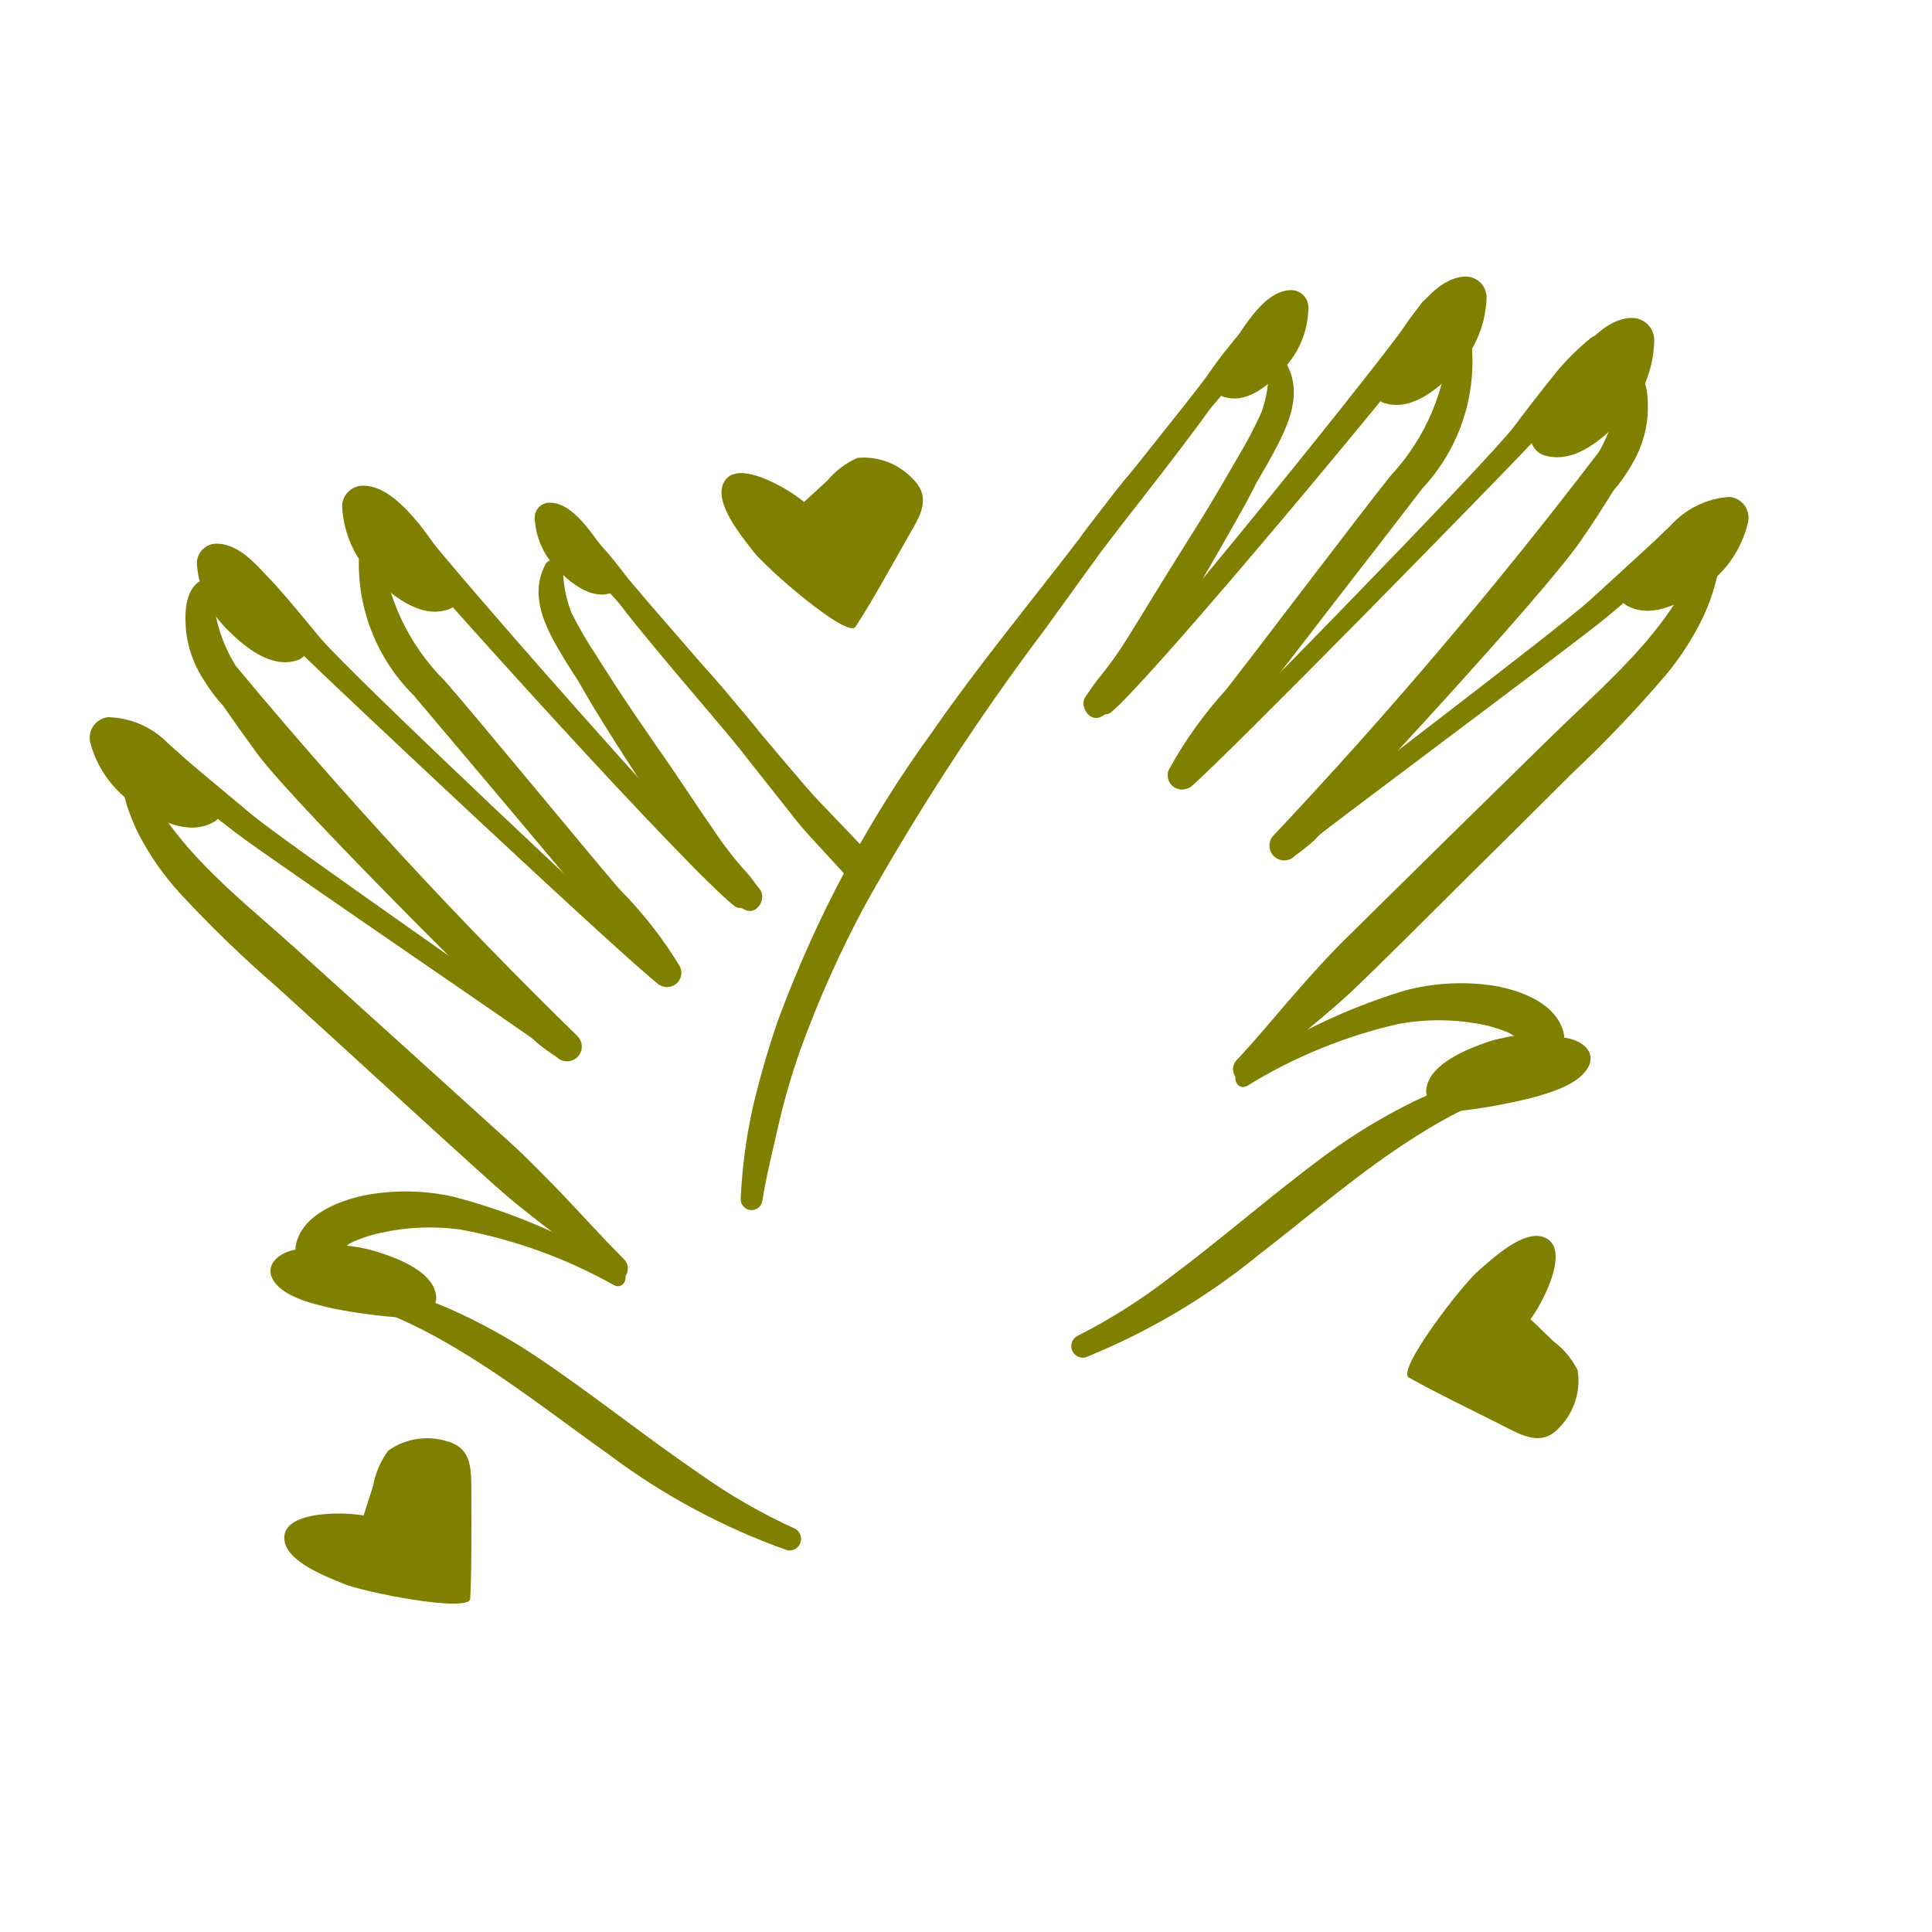
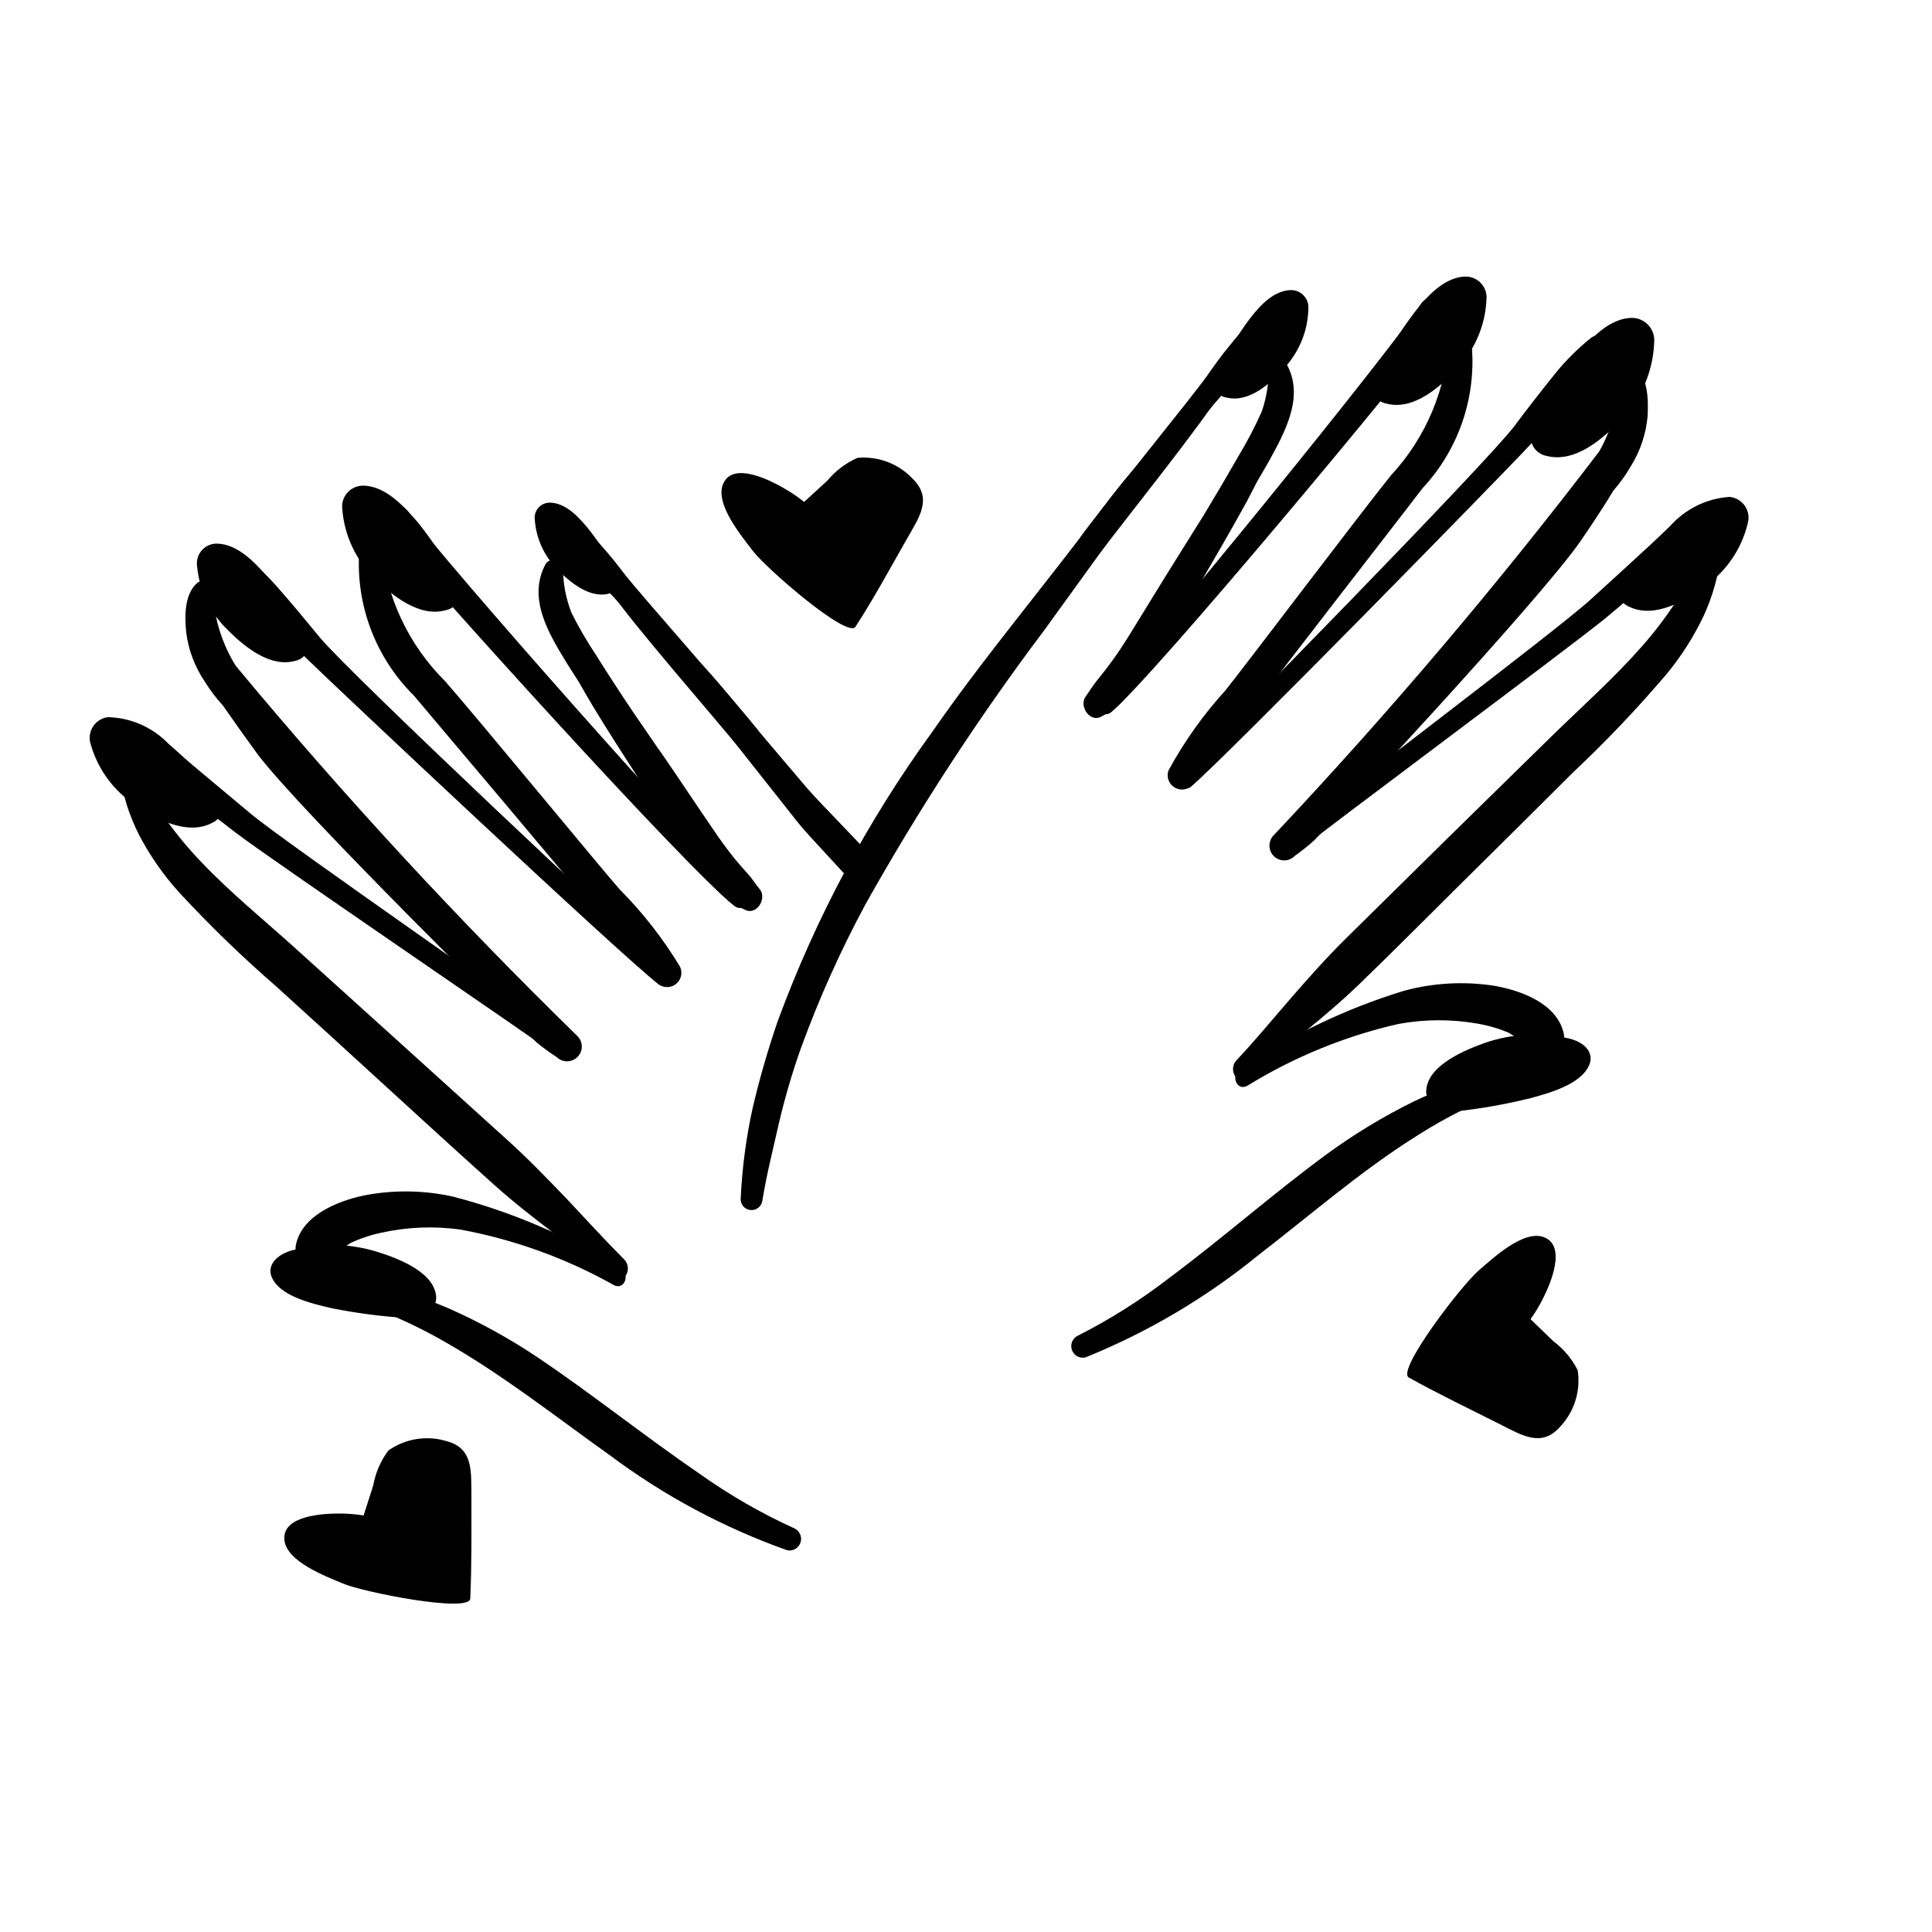
- <svg xmlns="http://www.w3.org/2000/svg" data-name="Layer 1" viewBox="0 0 5 5" x="0px" y="0px" style="fill:olive">
+ <svg xmlns="http://www.w3.org/2000/svg" data-name="Layer 1" viewBox="0 0 5 5" x="0px" y="0px" style="fill:undefined">
  <path d="M3.326.936a.025.025,0,0,0-.043.012.319.319,0,0,1-.018.118A1.043,1.043,0,0,1,3.206,1.179q-.044.077-.09.153c-.025.04-.05.08-.075.12-.039.062-.077.125-.116.188-.017.027-.034.054-.054.08-.01.014-.021.027-.032.041S2.82,1.788,2.81,1.802c-.019.025.011.07.041.052a.232.232,0,0,0,.044-.029.432.432,0,0,0,.037-.041.91.91,0,0,0,.055-.079c.041-.064.079-.129.118-.194.039-.067.078-.134.115-.201.012-.021.022-.042.033-.063l.028-.048C3.325,1.119,3.38,1.023,3.326.936Z" />
  <path d="M3.806.869A.029.029,0,0,0,3.778.845a.028.028,0,0,0-.028.025.564.564,0,0,1-.15.36c-.076.094-.376.491-.428.556a1.065,1.065,0,0,0-.148.208.037.037,0,0,0,.057.042,1.047,1.047,0,0,0,.157-.196c.05-.069.397-.515.444-.577A.48.48,0,0,0,3.806.869Z" />
  <path d="M4.264,1.077c.002-.041.002-.1-.034-.128A.025.025,0,0,0,4.192.96a.193.193,0,0,0-.005.054.252.252,0,0,1-.008.053.399.399,0,0,1-.04.101,12.52,12.52,0,0,1-.843.994.038.038,0,0,0,.055.053.593.593,0,0,0,.05-.04c.019-.018.589-.627.691-.777.029-.042.057-.085.084-.129a.408.408,0,0,0,.045-.063A.295.295,0,0,0,4.264,1.077Z" />
  <path d="M4.375,1.327c-.027.003-.047.031-.067.049l-.063.058q-.064.059-.129.118c-.085.078-.716.554-.804.628-.023.02.005.056.028.038.09-.073.726-.545.816-.619q.065-.054.129-.111l.067-.059c.023-.02.048-.035.056-.067A.03.03,0,0,0,4.375,1.327Z" />
  <path d="M4.452,1.421a.024.024,0,1,0-.048-.006.204.204,0,0,1-.014.037c-.004.012-.01.024-.015.036a.468.468,0,0,1-.035.065.993.993,0,0,1-.09.119c-.072.082-.154.155-.232.231q-.267.261-.532.523c-.051.05-.098.103-.145.157-.047.054-.092.109-.141.161-.025.027.007.072.035.046.095-.085.198-.16.289-.249.092-.089.182-.18.273-.27s.182-.18.273-.271a3.173,3.173,0,0,0,.241-.253.723.723,0,0,0,.098-.153.531.531,0,0,0,.029-.079c.004-.014.007-.029.01-.043C4.451,1.454,4.449,1.438,4.452,1.421Z" />
  <path d="M4.047,2.675c-.017-.078-.111-.112-.181-.124a.565.565,0,0,0-.232.013,1.565,1.565,0,0,0-.425.204c-.025.015-.008.057.019.042a1.292,1.292,0,0,1,.391-.16.578.578,0,0,1,.204-.001.362.362,0,0,1,.082.024.497.497,0,0,1,.067.048C4.005,2.741,4.056,2.718,4.047,2.675Z" />
  <path d="M3.932,2.786a.025.025,0,0,0-.032-.014c-.043.011-.086.017-.128.032a1.048,1.048,0,0,0-.114.047,1.515,1.515,0,0,0-.223.135c-.139.102-.268.216-.406.319a1.482,1.482,0,0,1-.242.153.03.03,0,0,0,.022.055,1.738,1.738,0,0,0,.448-.265c.135-.104.264-.217.409-.308a1.259,1.259,0,0,1,.12-.068A.721.721,0,0,1,3.918,2.818.025.025,0,0,0,3.932,2.786Z" />
  <path d="M4.118.874a.623.623,0,0,0-.091.09c-.037.046-.073.092-.108.139-.071.094-.781.82-.868.9a.023.023,0,0,0,.03.034c.09-.076.8-.801.88-.887.04-.043.079-.087.118-.131A.812.812,0,0,0,4.165.925C4.18.898,4.15.852,4.118.874Z" />
  <path d="M3.677.787c-.081.125-.724.915-.83,1.02-.021.02.006.055.029.036C2.993,1.743,3.647.956,3.737.832,3.766.792,3.703.747,3.677.787Z" />
  <path d="M3.252.837c-.031.005-.052.036-.071.059-.02.024-.038.049-.056.075-.037.053-.292.366-.328.418a.022.022,0,0,0,.035.026c.041-.048.298-.357.34-.404C3.193.988,3.212.965,3.232.943S3.28.9,3.286.87A.03.03,0,0,0,3.252.837Z" />
  <path d="M2.945,1.202c-.049.054-.093.115-.137.173q-.066.086-.133.171c-.09.115-.18.229-.263.349a3.085,3.085,0,0,0-.399.747,2.298,2.298,0,0,0-.065.225,1.389,1.389,0,0,0-.031.233.028.028,0,0,0,.056.007c.011-.068.028-.134.043-.201a1.826,1.826,0,0,1,.057-.194,2.835,2.835,0,0,1,.167-.372,6.312,6.312,0,0,1,.464-.711c.047-.065.094-.13.141-.195.048-.066.274-.347.314-.418A1.784,1.784,0,0,0,2.945,1.202Z" />
  <path d="M1.413,1.458a.025.025,0,0,1,.044.011.319.319,0,0,0,.022.117,1.043,1.043,0,0,0,.064.11q.047.075.097.149c.027.039.053.078.08.116.042.061.082.122.124.183.018.027.037.053.057.078.011.013.022.026.034.039s.02.027.031.04c.02.024-.008.07-.039.053a.232.232,0,0,1-.046-.027.432.432,0,0,1-.039-.039.91.91,0,0,1-.058-.077C1.74,2.15,1.699,2.086,1.658,2.023c-.042-.065-.084-.13-.124-.196-.012-.02-.024-.041-.036-.062L1.468,1.718C1.421,1.641,1.363,1.548,1.413,1.458Z" />
  <path d="M.931,1.411a.029.029,0,0,1,.027-.025.028.028,0,0,1,.029.023.564.564,0,0,0,.165.354c.08.091.396.475.451.538a1.065,1.065,0,0,1,.157.201.037.037,0,0,1-.056.045,1.047,1.047,0,0,1-.165-.189c-.052-.067-.418-.498-.468-.558A.48.48,0,0,1,.931,1.411Z" />
  <path d="M.482,1.638C.478,1.598.476,1.539.51,1.509a.025.025,0,0,1,.039.009.193.193,0,0,1,.007.054.252.252,0,0,0,.01.052.399.399,0,0,0,.044.099,12.52,12.52,0,0,0,.884.958.038.038,0,0,1-.053.055.593.593,0,0,1-.052-.038c-.02-.017-.615-.602-.723-.747C.636,1.91.606,1.868.577,1.826A.408.408,0,0,1,.53,1.764.295.295,0,0,1,.482,1.638Z" />
  <path d="M.381,1.893c.027.001.049.029.069.046l.065.055q.067.056.134.112c.088.074.739.523.829.594.024.019-.003.057-.027.039C1.358,2.671.703,2.226.61,2.155q-.068-.052-.134-.105l-.069-.056C.384,1.975.358,1.96.349,1.929A.03.03,0,0,1,.381,1.893Z" />
  <path d="M.309,1.99a.024.024,0,1,1,.047-.008.204.204,0,0,0,.016.036c.005.012.011.024.016.035a.468.468,0,0,0,.038.063.993.993,0,0,0,.095.115c.075.079.16.148.241.221q.277.25.554.501c.053.048.102.099.152.151.049.052.097.105.147.155.026.026-.004.072-.033.048-.098-.081-.204-.152-.299-.237-.095-.085-.19-.172-.284-.258s-.189-.173-.284-.259a3.173,3.173,0,0,1-.251-.243.723.723,0,0,1-.104-.149.531.531,0,0,1-.032-.078c-.004-.014-.008-.028-.011-.043C.31,2.023.312,2.007.309,1.99Z" />
  <path d="M.765,3.226c.013-.079.106-.117.176-.132a.565.565,0,0,1,.232.003,1.565,1.565,0,0,1,.433.186c.026.014.01.057-.017.043a1.292,1.292,0,0,0-.398-.144.578.578,0,0,0-.203.008.362.362,0,0,0-.081.027.497.497,0,0,0-.065.051A.048.048,0,0,1,.765,3.226Z" />
  <path d="M.885,3.332a.025.025,0,0,1,.031-.015c.043.009.086.014.129.027a1.048,1.048,0,0,1,.116.042,1.515,1.515,0,0,1,.229.126c.143.096.277.204.419.301a1.482,1.482,0,0,0,.248.143.03.03,0,0,1-.02.056,1.738,1.738,0,0,1-.459-.246c-.139-.099-.273-.205-.421-.29a1.259,1.259,0,0,0-.123-.063A.721.721,0,0,0,.9,3.364.025.025,0,0,1,.885,3.332Z" />
  <path d="M.619,1.429a.623.623,0,0,1,.095.086c.039.044.076.089.114.135.075.091.815.787.905.862a.023.023,0,0,1-.029.035C1.61,2.475.871,1.78.787,1.698.745,1.657.704,1.614.664,1.572a.812.812,0,0,1-.089-.09C.558,1.455.586,1.408.619,1.429Z" />
  <path d="M1.056,1.324c.086.121.762.884.872.984.021.019-.003.055-.027.037C1.78,2.251,1.093,1.491.998,1.371.967,1.333,1.028,1.285,1.056,1.324Z" />
  <path d="M1.483,1.356c.031.004.053.034.073.056.021.023.04.047.059.072.039.051.307.353.345.404a.022.022,0,0,1-.034.028c-.043-.046-.313-.345-.356-.39-.021-.022-.041-.043-.062-.065s-.05-.041-.057-.071A.03.03,0,0,1,1.483,1.356Z" />
  <path d="M2.062,2.125c.034.043.131.141.164.184.014-.027.028-.053.04-.08C2.228,2.184,2.127,2.084,2.089,2.04q-.07-.082-.14-.165c-.047-.056-.093-.115-.144-.167A1.784,1.784,0,0,0,1.581,1.531c.043.069.281.341.331.404C1.962,1.999,2.012,2.061,2.062,2.125Z" />
  <path d="M4.062,2.688c.04.01.064.037.051.068-.02.048-.096.071-.152.086a1.466,1.466,0,0,1-.191.034l-.011 0a.056.056,0,0,1-.068-.048c-.002-.064.085-.105.149-.128A.394.394,0,0,1,4.062,2.688Z" />
  <path d="M4.281.886A.058.058,0,0,0,4.217.823c-.062.005-.112.066-.147.112a1.189,1.189,0,0,0-.098.161l-.004.01a.05.05,0,0,0,.035.074c.075.019.149-.047.196-.098A.302.302,0,0,0,4.281.886Z" />
  <path d="M4.523,1.355a.054.054,0,0,0-.047-.069.224.224,0,0,0-.154.076,1.101,1.101,0,0,0-.118.128l-.005.008a.046.046,0,0,0,.019.073c.065.03.144-.016.195-.054A.279.279,0,0,0,4.523,1.355Z" />
  <path d="M1.384,1.345a.039.039,0,0,1,.042-.044c.042.002.077.043.101.073a.802.802,0,0,1,.069.106l.003.006a.034.034,0,0,1-.022.05c-.05.014-.102-.029-.134-.062A.203.203,0,0,1,1.384,1.345Z" />
  <path d="M.752,3.237c-.039.012-.062.04-.048.07.022.047.099.066.156.079a1.466,1.466,0,0,0,.192.025l.011-0A.056.056,0,0,0,1.129,3.36c-.001-.064-.09-.101-.155-.121A.394.394,0,0,0,.752,3.237Z" />
  <path d="M.51,1.465A.051.051,0,0,1,.564,1.407c.054.002.101.054.133.092a1.039,1.039,0,0,1,.092.137l.004.008a.044.044,0,0,1-.028.066c-.065.019-.132-.036-.174-.078A.264.264,0,0,1,.51,1.465Z" />
  <path d="M.886,1.319a.054.054,0,0,1,.057-.062c.057.002.106.057.141.098A1.101,1.101,0,0,1,1.18,1.5l.004.009a.046.046,0,0,1-.03.07c-.068.02-.14-.038-.185-.083A.279.279,0,0,1,.886,1.319Z" />
  <path d="M.235,1.927a.054.054,0,0,1,.044-.071.224.224,0,0,1,.157.069,1.101,1.101,0,0,1,.123.123l.005.008a.046.046,0,0,1-.016.074c-.063.033-.145-.01-.197-.046A.279.279,0,0,1,.235,1.927Z" />
  <path d="M3.386.8A.045.045,0,0,0,3.336.751c-.048.004-.086.052-.112.088A.918.918,0,0,0,3.15.964L3.147.972a.038.038,0,0,0,.028.057c.058.014.115-.038.15-.078A.233.233,0,0,0,3.386.8Z" />
  <path d="M3.847.775A.054.054,0,0,0,3.788.716c-.057.004-.104.061-.136.104a1.101,1.101,0,0,0-.091.149L3.557.977a.046.046,0,0,0,.033.068c.069.017.138-.044.181-.091A.279.279,0,0,0,3.847.775Z" />
  <path d="M4.037,3.693a.174.174,0,0,0,.046-.147.214.214,0,0,0-.063-.075l-.059-.057a.391.391,0,0,0,.033-.055c.018-.036.061-.134.002-.157-.053-.021-.134.056-.168.085-.045.038-.215.26-.182.278.077.043.157.081.236.121C3.938,3.714,3.989,3.747,4.037,3.693Z" />
  <path d="M2.363,1.24A.174.174,0,0,0,2.219,1.185a.214.214,0,0,0-.078.059L2.081,1.299a.391.391,0,0,0-.053-.036c-.035-.02-.13-.069-.156-.012-.024.052.048.137.075.173.035.047.247.23.267.198.048-.074.09-.152.134-.229C2.378,1.34,2.414,1.291,2.363,1.24Z" />
  <path d="M1.157,3.73a.174.174,0,0,0-.152.024.214.214,0,0,0-.039.09l-.025.078a.391.391,0,0,0-.064-.005c-.04,0-.147.005-.141.068.005.057.109.095.151.113.054.023.329.077.33.039.004-.088.003-.177.003-.265C1.219,3.81,1.226,3.749,1.157,3.73Z" />
</svg>
